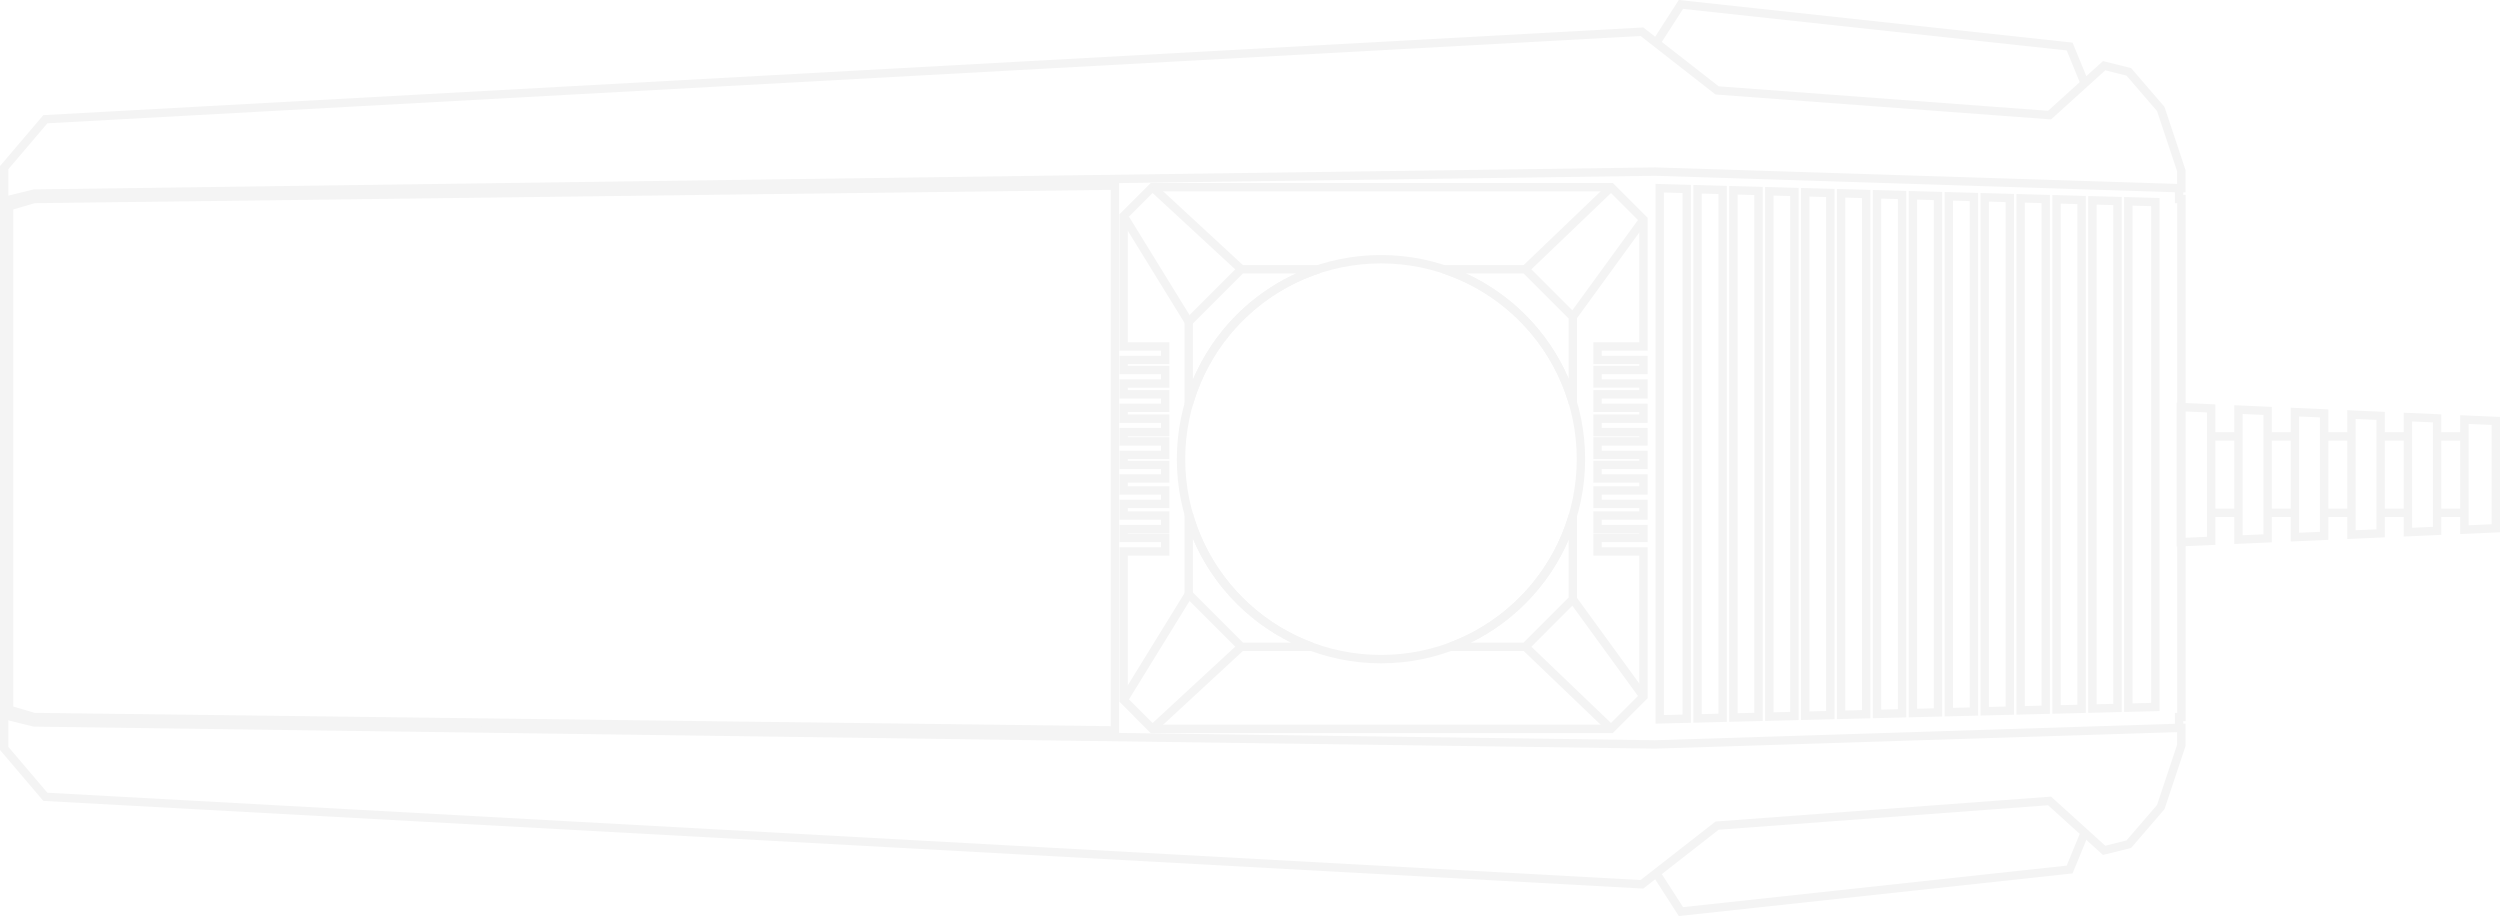
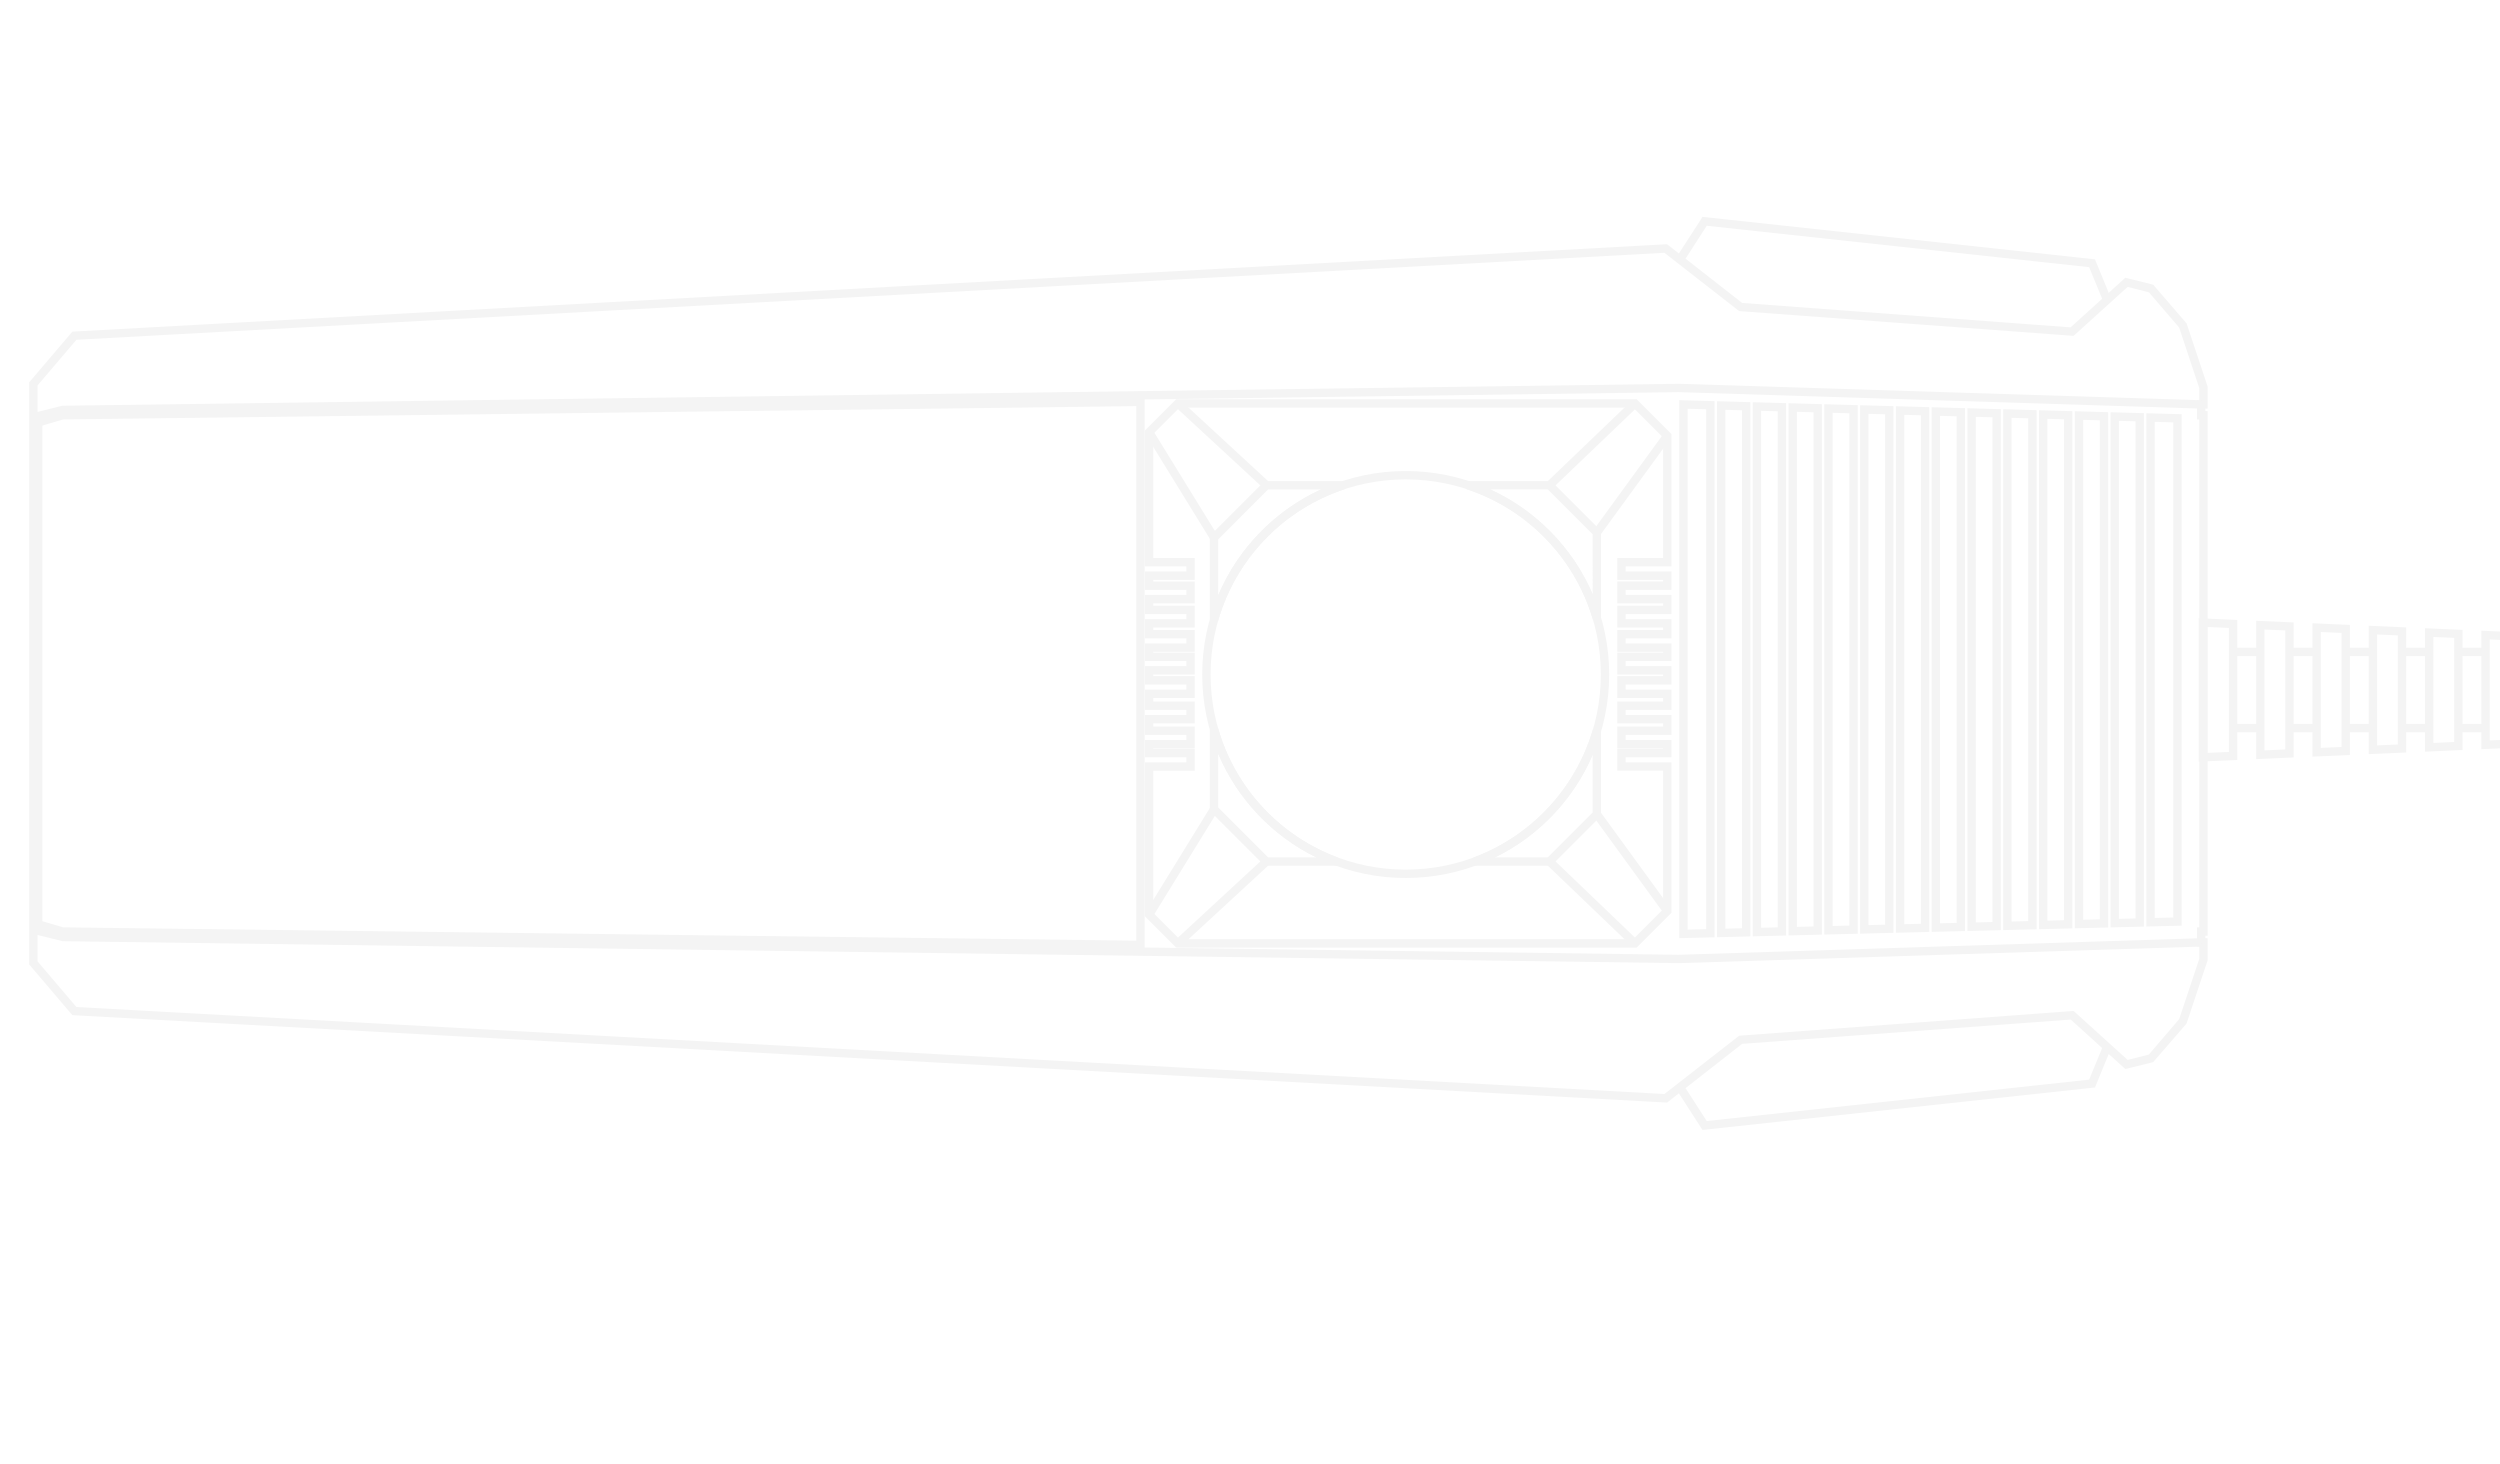
- <svg xmlns="http://www.w3.org/2000/svg" version="1.2" baseProfile="tiny" id="Layer_2" x="0px" y="0px" width="596.243px" height="218.473px" viewBox="0 0 596.243 218.473" xml:space="preserve">
-   <polygon fill="#F4F4F4" points="492.904,12.028 401.402,2.121 395.751,10.899 395.754,10.901 394.072,9.816 400.387,-0.002   494.301,10.166 498.12,19.462 496.266,20.222 492.904,12.028 " />
-   <path fill="#F4F4F4" d="M10.335,191.012L0,178.865v-49.956V89.566V39.605L10.335,27.46l381.58-20.913l17.98,14.039l78.567,5.837  l13.089-11.854l6.718,1.679l7.946,9.229l5.023,15.074v5.333h-0.537l-0.001,0.579h0.558v60.104v5.34v60.104h-0.557l-0.001,0.58h0.538  v5.333l-5.023,15.071l-7.946,9.229l-6.718,1.68l-13.089-11.854l-78.567,5.837l-17.978,14.037L10.335,191.012L10.335,191.012z   M11.302,29.409L2,40.34v49.226v39.343v49.222l9.302,10.933l379.973,20.822l17.866-13.951l80.028-5.944l12.933,11.714l5.064-1.267  l7.277-8.449l4.796-14.39v-3.01h-0.537v-4.576h0.554v-58.106v-5.34V48.459h-0.554v-4.576h0.537v-3.011l-4.796-14.388l-7.275-8.449  l-5.064-1.267l-12.937,11.714l-80.026-5.947L391.275,8.584L11.302,29.409L11.302,29.409z" />
-   <path fill="#F4F4F4" d="M394.071,208.656l1.683-1.084l5.65,8.777l91.501-9.904l3.363-8.194l1.851,0.758l-3.816,9.298l-93.914,10.166  L394.071,208.656L394.071,208.656z M394.07,208.654l0.001,0.002h-0.001V208.654L394.07,208.654z" />
-   <polygon fill="#F4F4F4" points="8.021,173.297 1.167,171.609 1.167,129.306 1.167,89.166 1.167,46.862 8.025,45.173 394.757,39.926   519.736,43.885 519.67,45.883 394.739,41.924 8.28,47.168 3.167,48.429 3.167,89.166 3.167,129.306 3.167,170.042 8.282,171.3   394.694,176.547 519.67,172.59 519.734,174.587 394.713,178.546 8.021,173.297 " />
-   <path fill="#F4F4F4" d="M7.966,172.009l-6.018-1.757l0.559-1.921l5.763,1.681l256.628,3.179v-37.901V83.182l-0.002-37.901  L8.267,48.46L2.508,50.14l-0.56-1.921l6.024-1.757l258.926-3.206v39.926v52.107v39.926L7.966,172.009L7.966,172.009z M1.948,170.252  L1.948,170.252v0.002V170.252L1.948,170.252z" />
-   <g>
-     <path fill="#F4F4F4" d="M274.445,174.835l-7.459-7.462v-32.574v-4.284h9.912v-1.221h-9.912v-4.12h9.912v-1.221h-9.912v-4.764h9.912   v-1.221h-9.912v-4.854h9.912v-1.221h-9.912V107.5h9.912v-1.225h-9.912v-4.209h9.912v-1.219h-9.912v-4.581h9.912v-1.221h-9.912   v-4.577h9.912v-1.223h-9.912v-4.394h9.912v-1.221h-9.912V51.097l7.459-7.459h110.2l8.32,8.318v31.674h-10.957v1.221h10.955v4.394   h-10.955v1.223h10.955v4.577h-10.955v1.221h10.955v4.581l-10.955-0.002v1.221h10.955v4.209h-10.955v1.225h10.955v4.394   l-10.955-0.002v1.223h10.955v4.854h-10.955v1.221h10.955v4.764h-10.955v1.221h10.955v4.12l-10.955-0.002v1.223h10.957v5.021v30.979   l-8.32,8.32H274.445L274.445,174.835z M268.986,134.799v31.745l6.287,6.288h108.545l7.146-7.147v-30.149v-3.02h-9.953v-0.999h0.998   h-0.998v0.999h-1v-5.223l10.953-0.002v-0.114H380.01v-5.224h10.955v-0.762H380.01v-5.224h10.955v-0.853H380.01v-5.224h10.955   v-0.391H380.01v-5.224h10.953v-0.21H380.01v-5.22h10.953v-0.58H380.01v-5.222h10.953v-0.578H380.01v-5.222h10.955v-0.393H380.01   V81.63h10.953V52.786l-7.146-7.147H275.273l-6.289,6.287V81.63h9.914v5.222h-9.914v0.393h9.914v5.222h-9.914v0.578h9.914v5.222   h-9.914v0.58h9.914v5.22h-9.914v0.21h9.914v5.224h-9.914v0.391h9.914v5.224h-9.914v0.853h9.914v5.224l-9.914-0.002v0.764h9.914   v5.224h-9.914v0.116h9.914v5.223h-9.914L268.986,134.799L268.986,134.799z" />
+ <svg xmlns="http://www.w3.org/2000/svg" version="1.2" baseProfile="tiny" id="Layer_3" x="0px" y="0px" width="598.189px" height="350.26px" viewBox="0 0 598.189 350.26" xml:space="preserve">
+   <path id="polyline3" fill="#F4F4F4" d="M407.349,51.894l-0.313,0.531l-6,9.281l1.688,1.094l5.656-8.781l91.5,9.906l3.375,8.188  l1.844-0.75l-3.594-8.75l-0.219-0.563l-0.594-0.063l-92.719-10.031L407.349,51.894z" />
+   <path id="polygon5" fill="#F4F4F4" d="M398.505,58.456L17.723,79.331l-0.406,0.031l-0.281,0.313L7.223,91.206l-0.25,0.281v0.375  v49.594V180.8v49.594v0.375l0.25,0.281l9.813,11.531l0.281,0.313l0.406,0.031L398.505,263.8l0.375,0.031l0.313-0.25l17.656-13.813  l78.625-5.813l12.656,11.469l0.406,0.375l0.5-0.125l5.906-1.469l0.313-0.094l0.188-0.25l7.625-8.813l0.125-0.156l0.063-0.188  l4.906-14.719l0.063-0.156v-0.188v-4.156v-1h-0.531v-0.594h0.531v-1V163.8v-5.344V99.362v-1h-0.531v-0.594h0.531v-1v-4.156v-0.156  l-0.063-0.156l-4.906-14.75l-0.063-0.188l-0.125-0.125l-7.625-8.844l-0.188-0.25l-0.313-0.094l-5.906-1.469l-0.5-0.125l-0.406,0.375  l-12.688,11.5l-78.594-5.844l-17.656-13.813l-0.313-0.219H398.505L398.505,58.456z M398.255,60.487l17.625,13.75l0.25,0.188  l0.281,0.031l79.313,5.875l0.406,0.031l0.344-0.281l12.625-11.438l5.094,1.313l7.219,8.406l4.813,14.469v2.938h-0.531v1v2.594v1  h0.531v58.094v5.344v58.094h-0.531v1v2.594v1h0.531v2.938l-4.813,14.438l-7.25,8.469l-5.063,1.281l-12.625-11.438l-0.344-0.281  l-0.406,0.031l-79.313,5.875l-0.281,0.031l-0.25,0.188l-17.625,13.75L18.286,240.956l-9.313-10.938V180.8v-39.344V92.237  L18.286,81.3L398.255,60.487z" />
+   <path id="polyline7" fill="#F4F4F4" d="M503.255,250.144l-3.375,8.188l-91.5,9.906l-5.656-8.781l-1.688,1.094l6,9.313l0.313,0.5  l0.625-0.063l92.719-10.031l0.594-0.063l0.219-0.563l3.594-8.75L503.255,250.144z" />
+   <path id="polyline9" fill="#F4F4F4" d="M401.692,91.831l-386.594,5.25h-0.094h-0.125l-5.969,1.5l-0.781,0.188v0.781v41.5v40.156  v41.5v0.813l0.781,0.188l5.969,1.469l0.125,0.031h0.094l386.594,5.25h0.031l125-3.969l-0.063-2l-124.938,3.969h-0.063l-386.438-5.25  l-5.094-1.281v-40.719V141.05v-40.719l5.094-1.25l386.438-5.25h0.063l124.938,3.938l0.063-2l-125-3.938H401.692L401.692,91.831z" />
+   <path id="polyline11" fill="#F4F4F4" d="M273.879,95.144l-1.031,0.031L15.067,98.362h-0.125l-0.125,0.031l-5.906,1.719l0.563,1.906  l5.625-1.656h0.063l256.719-3.188v37.906v52.094v37.906l-256.719-3.188h-0.063l-5.625-1.656l-0.563,1.906l5.906,1.719l0.125,0.031  h0.125l257.781,3.188l1.031,0.031v-1.031v-38.906v-52.094V96.175V95.144L273.879,95.144z" />
+   <g id="g13">
+     <path fill="#F4F4F4" d="M281.418,226.729l-7.46-7.463l0.002-32.573v-4.283l9.912-0.002v-1.219h-9.912v-4.119l9.912-0.002v-1.22   h-9.912v-4.763h9.91v-1.222h-9.91v-4.853h9.912v-1.224h-9.912v-4.393h9.912v-1.224h-9.912v-4.208l9.91-0.002v-1.219h-9.91v-4.579   h9.91v-1.222h-9.91v-4.578h9.91v-1.222h-9.91v-4.396h9.91v-1.222h-9.912v-32.532l7.46-7.458h110.2l8.32,8.316v31.674h-10.957v1.222   h10.955v4.396h-10.955v1.222h10.955v4.578h-10.955v1.222h10.955v4.579h-10.955v1.221h10.955v4.208h-10.955v1.224h10.955v4.393   h-10.955v1.224h10.955v4.853h-10.955v1.222h10.955v4.763l-10.955-0.002v1.224h10.955v4.119h-10.955v1.221h10.957v5.021v30.979   l-8.32,8.32H281.418L281.418,226.729z M275.959,186.692v31.745l6.287,6.289H390.79l7.146-7.148V187.43v-3.021h-10.955v-4.222   v-1.002h10.955v-0.116h-10.955v-5.223h10.957v-0.762h-10.957v-5.222h10.957v-0.853h-10.957v-5.224h10.957v-0.394h-10.957v-5.223   h10.955v-0.208h-10.955v-5.221h10.955v-0.579h-10.955v-5.222l10.955-0.002v-0.577h-10.955v-5.221l10.957-0.002v-0.394h-10.957   v-5.222h10.955v-28.844l-7.146-7.146H282.247l-6.289,6.287v29.704h9.912v5.222h-9.912v0.396h9.912v5.221h-9.912v0.579h9.912v5.222   h-9.912v0.579h9.912v5.221h-9.912v0.208h9.912v5.223h-9.912v0.394h9.912v5.224h-9.912v0.853h9.912v5.222h-9.912v0.762h9.912v5.223   h-9.912v0.116h9.912v5.224h-9.912L275.959,186.692L275.959,186.692z" />
  </g>
-   <g>
-     <path fill="#F4F4F4" d="M394.833,43.856l8.442,0.234v128.287l-7.419,0.186l-0.023-1l0.023,1l-1.023,0.023V43.856L394.833,43.856z    M396.833,170.537l4.442-0.109V46.036l-4.442-0.125V170.537L396.833,170.537z M403.855,44.109l7.981,0.222v127.833l-6.958,0.175   l-0.022-1l0.022,1l-1.023,0.025V44.109L403.855,44.109z M405.856,170.314l3.982-0.1V46.276l-3.982-0.112V170.314L405.856,170.314z    M412.415,44.349l7.985,0.222v127.38l-6.96,0.173l-0.023-0.998l0.023,0.998l-1.025,0.025V44.349L412.415,44.349z M414.416,170.1   l3.983-0.101V46.517l-3.983-0.112V170.1L414.416,170.1z M420.978,44.59l7.982,0.222v126.926l-6.957,0.174l-0.025-0.998l0.025,0.998   l-1.025,0.025V44.59L420.978,44.59z M422.978,169.887l3.982-0.101V46.758l-3.982-0.112V169.887L422.978,169.887z M429.54,44.829   l7.986,0.221v126.475l-6.961,0.173l-0.023-0.998l0.023,0.998l-1.025,0.025V44.829L429.54,44.829z M431.542,169.673l3.982-0.101   V46.996l-3.982-0.112V169.673L431.542,169.673z M438.102,45.069l7.983,0.222V171.31l-6.957,0.173l-0.025-0.998l0.025,0.998   l-1.026,0.025V45.069L438.102,45.069z M440.103,169.459l3.982-0.1V47.237l-3.982-0.11V169.459L440.103,169.459z M446.664,45.308   l7.983,0.224v125.565l-6.958,0.173l-0.025-0.998l0.025,0.998l-1.025,0.025V45.308L446.664,45.308z M448.665,169.245l3.983-0.099   V47.477l-3.983-0.112V169.245L448.665,169.245z M455.225,45.551l7.985,0.221v125.113l-6.96,0.171l-0.023-0.998l0.023,0.998   l-1.025,0.025V45.551L455.225,45.551z M457.227,169.032l3.982-0.099V47.718l-3.982-0.112V169.032L457.227,169.032z M463.786,45.789   l7.985,0.222v124.662l-6.959,0.173l-0.025-1l0.025,1l-1.026,0.023V45.789L463.786,45.789z M465.787,168.82l3.984-0.1V47.956   l-3.984-0.112V168.82L465.787,168.82z M472.349,46.03l7.985,0.221v124.207l-6.959,0.173l-0.025-0.998l0.025,0.998l-1.026,0.025   V46.03L472.349,46.03z M474.348,168.607l3.983-0.1V48.197l-3.983-0.112V168.607L474.348,168.607z M480.913,46.268l7.983,0.224   v123.753l-6.96,0.173l-0.023-1.001l0.023,1.001l-1.023,0.023V46.268L480.913,46.268z M482.912,168.393l3.985-0.101V48.435   l-3.985-0.109V168.393L482.912,168.393z M489.474,46.509l7.983,0.224v123.298l-6.958,0.173l-0.025-0.998l0.025,0.998l-1.025,0.025   V46.509L489.474,46.509z M491.474,168.18l3.982-0.102V48.677l-3.982-0.112V168.18L491.474,168.18z M498.036,46.749l7.982,0.222   v122.845l-6.959,0.175l-0.023-1l0.023,1l-1.023,0.023V46.749L498.036,46.749z M500.034,167.965l3.984-0.1V48.916l-3.984-0.112   V167.965L500.034,167.965z M506.596,48.017v-1.03l8.447,0.236v122.368l-8.447,0.209V48.017L506.596,48.017z M508.597,167.752   l4.444-0.11V49.169l-4.444-0.125V167.752L508.597,167.752z M507.569,49.015l0.028-0.998L507.569,49.015L507.569,49.015z" />
+   <g id="g17">
+     <path fill="#F4F4F4" d="M401.804,95.75l8.444,0.234v128.288l-7.418,0.184l-0.025-0.999l0.025,0.999l-1.026,0.023V95.75   L401.804,95.75z M403.806,222.431l4.44-0.109V97.929l-4.44-0.125V222.431L403.806,222.431z M410.827,96.003l7.982,0.222v127.833   l-6.956,0.174l-0.025-0.999l0.025,0.999l-1.026,0.025V96.003L410.827,96.003z M412.829,222.207l3.982-0.1V98.17l-3.982-0.112   V222.207L412.829,222.207z M419.388,96.242l7.985,0.222v127.38l-6.959,0.175l-0.025-0.998l0.025,0.998l-1.026,0.025V96.242   L419.388,96.242z M421.39,221.993l3.983-0.101V98.411l-3.983-0.112V221.993L421.39,221.993z M427.951,96.482l7.982,0.222V223.63   l-6.958,0.174l-0.023-0.999l0.023,0.999l-1.024,0.025V96.482L427.951,96.482z M429.951,221.78l3.982-0.099V98.651l-3.982-0.112   V221.78L429.951,221.78z M436.513,96.721l7.986,0.224v126.472l-6.961,0.176l-0.025-1.001l0.025,1.001l-1.025,0.025V96.721   L436.513,96.721z M438.514,221.566l3.983-0.101V98.89l-3.983-0.112V221.566L438.514,221.566z M445.075,96.962l7.984,0.224v126.018   l-6.958,0.173l-0.025-0.999l0.025,0.999l-1.026,0.023V96.962L445.075,96.962z M447.077,221.352l3.98-0.099V99.131l-3.98-0.112   V221.352L447.077,221.352z M453.637,97.203l7.984,0.222V222.99l-6.958,0.174l-0.025-0.999l0.025,0.999l-1.026,0.025V97.203   L453.637,97.203z M455.639,221.139l3.982-0.1V99.369l-3.982-0.112V221.139L455.639,221.139z M462.199,97.443l7.984,0.222v125.112   l-6.96,0.173l-0.023-0.999l0.023,0.999l-1.024,0.025V97.443L462.199,97.443z M464.199,220.927l3.985-0.101V99.61l-3.985-0.109   V220.927L464.199,220.927z M470.759,97.682l7.984,0.222v124.66l-6.959,0.174l-0.024-0.999l0.024,0.999l-1.025,0.025V97.682   L470.759,97.682z M472.761,220.714l3.982-0.099V99.849l-3.982-0.112V220.714L472.761,220.714z M479.323,97.921l7.984,0.224v124.206   l-6.96,0.173l-0.025-0.998l0.025,0.998l-1.024,0.025V97.921L479.323,97.921z M481.321,220.498l3.984-0.099v-120.31l-3.984-0.112   V220.498L481.321,220.498z M487.885,98.162l7.984,0.222v123.754l-6.96,0.173l-0.023-0.999l0.023,0.999l-1.024,0.023V98.162   L487.885,98.162z M489.885,220.285l3.984-0.099V100.33l-3.984-0.112V220.285L489.885,220.285z M496.447,98.402l7.982,0.222v123.3   l-6.958,0.174l-0.023-0.999l0.023,0.999l-1.024,0.025V98.402L496.447,98.402z M498.447,220.072l3.983-0.1V100.571l-3.983-0.112   V220.072L498.447,220.072z M505.009,98.641l7.982,0.222v122.847l-6.958,0.175l-0.025-0.999l0.025,0.999l-1.024,0.023V98.641   L505.009,98.641z M507.007,219.858l3.984-0.099V100.81l-3.984-0.112V219.858L507.007,219.858z M513.569,99.91v-1.029l8.447,0.234   v122.369l-8.447,0.21V99.91L513.569,99.91z M515.569,219.644l4.445-0.107V101.063l-4.443-0.125L515.569,219.644L515.569,219.644z    M514.543,100.909l0.027-0.999L514.543,100.909L514.543,100.909z" />
  </g>
-   <polygon fill="#F4F4F4" points="363.1,63.492 383.54,43.915 384.925,45.362 364.484,64.939 363.1,63.492 " />
-   <polygon fill="#F4F4F4" points="274.181,45.373 275.539,43.905 296.712,63.481 295.356,64.949 274.181,45.373 " />
-   <polygon fill="#F4F4F4" points="274.18,173.1 295.355,153.522 296.713,154.989 275.539,174.569 274.18,173.1 " />
-   <polygon fill="#F4F4F4" points="363.1,154.977 364.484,153.532 384.925,173.112 383.54,174.556 363.1,154.977 " />
-   <polygon fill="#F4F4F4" points="374.307,74.953 391.156,51.782 392.774,52.959 375.925,76.13 374.307,74.953 " />
-   <polygon fill="#F4F4F4" points="267.133,52.035 268.836,50.987 284.366,76.214 282.663,77.26 267.133,52.035 " />
-   <polygon fill="#F4F4F4" points="267.134,166.435 282.663,141.21 284.364,142.258 268.836,167.484 267.134,166.435 " />
-   <polygon fill="#F4F4F4" points="374.307,143.52 375.925,142.342 392.774,165.513 391.156,166.69 374.307,143.52 " />
-   <path fill="#F4F4F4" d="M280.671,109.512c0.002-26.891,21.799-48.689,48.689-48.689l0,0v1v1c-12.896,0-24.562,5.223-33.013,13.674  l0,0c-8.451,8.453-13.676,20.117-13.676,33.014l0,0c0,12.896,5.225,24.562,13.676,33.013l0,0  c8.451,8.452,20.117,13.676,33.013,13.676l0,0c12.896,0,24.562-5.224,33.014-13.676l0,0c8.451-8.451,13.676-20.117,13.676-33.013  l0,0c0-12.897-5.225-24.562-13.676-33.014l0,0c-8.452-8.451-20.117-13.674-33.014-13.674l0,0v-1v-1  c26.891,0,48.688,21.798,48.69,48.689l0,0c-0.002,26.889-21.8,48.688-48.69,48.689l0,0  C302.47,158.199,280.673,136.401,280.671,109.512L280.671,109.512z" />
-   <g>
-     <path fill="#F4F4F4" d="M345.89,155.256l-0.347-1.938c13.756-5.083,24.456-16.471,28.613-30.647l0,0l1.961,0.282v20.393   l-11.91,11.911H345.89L345.89,155.256z M350.759,153.254l12.618-0.001l10.738-10.738v-13.828   C369.518,139.406,361.191,148.14,350.759,153.254L350.759,153.254z M295.619,155.256l-13.106-13.11v-19.519l1.963-0.274   c4.088,14.324,14.843,25.843,28.7,30.965l0,0l-0.347,1.938H295.619L295.619,155.256z M284.514,141.318l11.935,11.938h11.513   c-10.503-5.15-18.873-13.971-23.448-24.792l0,0V141.318L284.514,141.318z M282.552,122.903l0.961-0.275L282.552,122.903   L282.552,122.903z M282.513,96.396v-19.66v-0.413l13.106-13.108h18.825l0.312,1.951c-14.614,4.809-26.037,16.642-30.279,31.504l0,0   L282.513,96.396L282.513,96.396z M284.514,90.564c4.747-11.225,13.579-20.293,24.638-25.348l0,0h-12.705l-11.933,11.936V90.564   L284.514,90.564z M343.966,65.166l0.313-1.951h19.513v1l-0.708,0.708l0.708-0.708v-1h0.413l11.91,11.908v20.949l-1.959,0.28   C369.844,81.64,358.475,69.94,343.966,65.166L343.966,65.166z M374.117,90.342l-0.001-14.386l-10.738-10.74h-13.807   C360.557,70.236,369.346,79.219,374.117,90.342L374.117,90.342z" />
+   <path id="line21" fill="#F4F4F4" d="M390.505,95.8l-20.438,19.594l1.406,1.438l20.438-19.563L390.505,95.8z" />
+   <path id="line23" fill="#F4F4F4" d="M282.504,95.8l-1.344,1.469l21.157,19.563l1.375-1.469L282.504,95.8z" />
+   <path id="line25" fill="#F4F4F4" d="M302.317,205.425l-21.157,19.563l1.344,1.469l21.188-19.563L302.317,205.425z" />
+   <path id="line27" fill="#F4F4F4" d="M371.474,205.425l-1.406,1.438l20.438,19.594l1.406-1.438L371.474,205.425z" />
+   <path id="line29" fill="#F4F4F4" d="M398.13,103.675l-16.844,23.156l1.625,1.188l16.844-23.156L398.13,103.675z" />
+   <path id="line31" fill="#F4F4F4" d="M275.817,102.894l-1.719,1.031l15.531,25.219l1.719-1.031L275.817,102.894z" />
+   <path id="line33" fill="#F4F4F4" d="M289.629,193.112l-15.531,25.219l1.719,1.031l15.531-25.219L289.629,193.112z" />
+   <path id="line35" fill="#F4F4F4" d="M382.911,194.237l-1.625,1.188l16.844,23.156l1.625-1.188L382.911,194.237z" />
+   <path id="circle37" fill="#F4F4F4" d="M336.349,112.706c-26.879,0-48.688,21.809-48.688,48.688  c0,26.878,21.809,48.688,48.688,48.688c26.877,0,48.688-21.81,48.688-48.688C385.036,134.515,363.226,112.706,336.349,112.706z   M336.349,114.706c25.797,0,46.688,20.89,46.688,46.688c0,25.797-20.891,46.688-46.688,46.688  c-25.798,0-46.688-20.891-46.688-46.688C289.661,135.596,310.551,114.706,336.349,114.706z" />
+   <g id="g39">
+     <path fill="#F4F4F4" d="M352.864,207.148l-0.347-1.938c13.755-5.082,24.455-16.47,28.612-30.646l0,0l1.961,0.283v20.393   l-11.911,11.909H352.864L352.864,207.148z M357.732,205.147l12.619-0.002l10.737-10.737v-13.829   C376.492,191.3,368.165,200.034,357.732,205.147L357.732,205.147z M302.589,207.148l-13.103-13.109v-19.519l1.962-0.274   c4.09,14.324,14.843,25.842,28.701,30.963l0,0l-0.348,1.938H302.589L302.589,207.148z M291.488,193.212l11.934,11.937h11.514   c-10.504-5.149-18.873-13.971-23.449-24.794l0,0L291.488,193.212L291.488,193.212z M289.526,174.795l0.961-0.274L289.526,174.795   L289.526,174.795z M289.486,148.29v-19.658v-0.415l13.104-13.107h18.825l0.313,1.95c-14.615,4.81-26.038,16.642-30.281,31.504l0,0   L289.486,148.29L289.486,148.29z M291.486,142.458c4.747-11.226,13.578-20.294,24.639-25.348l0,0H303.42l-11.934,11.936V142.458   L291.486,142.458z M350.938,117.06l0.313-1.95h19.515v0.999l-0.708,0.708l0.708-0.708v-0.999h0.413l11.909,11.909v20.948   l-1.959,0.28C376.816,133.533,365.448,121.833,350.938,117.06L350.938,117.06z M381.09,142.236l-0.001-14.387l-10.737-10.74   h-13.809C367.529,122.129,376.32,131.114,381.09,142.236L381.09,142.236z" />
  </g>
-   <path fill="#F4F4F4" d="M520.12,122.31" />
-   <polygon fill="#F4F4F4" points="527.403,123.309 527.403,121.31 533.915,121.31 533.915,123.309 527.403,123.309 " />
-   <polygon fill="#F4F4F4" points="540.868,123.309 540.868,121.309 547.382,121.309 547.382,123.309 540.868,123.309 " />
-   <polygon fill="#F4F4F4" points="554.332,123.308 554.332,121.31 560.859,121.31 560.859,123.308 554.332,123.308 " />
-   <polygon fill="#F4F4F4" points="567.84,123.309 567.84,121.31 574.379,121.31 574.379,123.309 567.84,123.309 " />
-   <polygon fill="#F4F4F4" points="581.283,123.31 581.283,121.309 587.821,121.309 587.821,123.31 581.283,123.31 " />
-   <polygon fill="#F4F4F4" points="581.434,105.082 581.434,103.082 587.817,103.082 587.817,105.082 581.434,105.082 " />
-   <polygon fill="#F4F4F4" points="567.928,105.081 567.928,103.081 574.438,103.081 574.438,105.081 567.928,105.081 " />
-   <polygon fill="#F4F4F4" points="554.367,105.083 554.367,103.082 560.965,103.082 560.965,105.083 554.367,105.083 " />
-   <polygon fill="#F4F4F4" points="540.897,105.082 540.897,103.082 547.461,103.082 547.461,105.082 540.897,105.082 " />
-   <polygon fill="#F4F4F4" points="527.453,105.083 527.453,103.082 533.928,103.082 533.928,105.083 527.453,105.083 " />
-   <path fill="#F4F4F4" d="M520.12,104.082" />
-   <g>
-     <path fill="#F4F4F4" d="M519.119,96.039l9.241,0.405v33.498l-8.197,0.361l-0.044-0.997l0.044,0.997l-1.044,0.047V96.039   L519.119,96.039z M521.12,128.259l5.239-0.231V98.36l-5.239-0.23V128.259L521.12,128.259z M532.868,96.644l8.964,0.396v32.304   l-7.92,0.352l-0.045-0.997l0.045,0.997l-1.044,0.047V96.644L532.868,96.644z M534.867,127.654l4.964-0.22v-28.48l-4.964-0.22   V127.654L534.867,127.654z M546.337,97.239l8.968,0.396v31.117l-7.924,0.352l-0.042-0.999l0.042,0.999l-1.044,0.045V97.239   L546.337,97.239z M548.336,127.057l4.966-0.218V99.548l-4.966-0.219V127.057L548.336,127.057z M559.809,97.833l8.968,0.396v29.928   l-7.921,0.352l-0.045-0.999l0.045,0.999l-1.047,0.047V97.833L559.809,97.833z M561.81,126.465l4.967-0.221v-26.102l-4.967-0.217   V126.465L561.81,126.465z M573.282,98.427l8.965,0.396v28.74l-7.921,0.352l-0.045-1l0.045,1l-1.044,0.045V98.427L573.282,98.427z    M575.282,125.872l4.965-0.222v-24.914l-4.965-0.219V125.872L575.282,125.872z M586.753,100.068v-1.046l9.489,0.417v27.508   l-9.489,0.42V100.068L586.753,100.068z M588.753,125.276l5.486-0.241v-23.679l-5.486-0.242V125.276L588.753,125.276z    M587.709,101.068l0.045-1L587.709,101.068L587.709,101.068z" />
+   <path fill="#F4F4F4" d="M527.093,174.203" />
+   <path id="line45" fill="#F4F4F4" d="M534.38,173.206v2h6.5v-2H534.38z" />
+   <path id="line47" fill="#F4F4F4" d="M547.849,173.206v2h6.5v-2H547.849z" />
+   <path id="line49" fill="#F4F4F4" d="M561.317,173.206v2h6.5v-2H561.317z" />
+   <path id="line51" fill="#F4F4F4" d="M574.817,173.206v2h6.531v-2H574.817z" />
+   <path id="line53" fill="#F4F4F4" d="M588.255,173.206v2h6.531v-2H588.255z" />
+   <path id="line55" fill="#F4F4F4" d="M588.411,154.987v2h6.375v-2H588.411z" />
+   <path id="line57" fill="#F4F4F4" d="M574.911,154.987v2h6.5v-2H574.911z" />
+   <path id="line59" fill="#F4F4F4" d="M561.349,154.987v2h6.594v-2H561.349z" />
+   <path id="line61" fill="#F4F4F4" d="M547.88,154.987v2h6.563v-2H547.88z" />
+   <path id="line63" fill="#F4F4F4" d="M534.442,154.987v2h6.469v-2H534.442z" />
+   <path fill="#F4F4F4" d="M527.093,155.976" />
+   <g id="g67">
+     <path fill="#F4F4F4" d="M526.091,147.933l9.241,0.405v33.498l-8.196,0.362l-0.043-1l0.043,1l-1.045,0.045V147.933L526.091,147.933z    M528.093,180.152l5.239-0.231v-29.668l-5.239-0.23V180.152L528.093,180.152z M539.841,148.539l8.964,0.396v32.303l-7.921,0.352   l-0.043-0.997l0.043,0.997l-1.043,0.047V148.539L539.841,148.539z M541.839,179.546l4.966-0.22v-28.479l-4.966-0.22V179.546   L541.839,179.546z M553.312,149.131l8.966,0.396v31.118l-7.923,0.352l-0.043-0.999l0.043,0.999l-1.043,0.045V149.131   L553.312,149.131z M555.31,178.951l4.968-0.22v-27.289l-4.968-0.22V178.951L555.31,178.951z M566.782,149.728l8.968,0.395v29.93   l-7.923,0.35l-0.043-0.997l0.043,0.997l-1.045,0.047V149.728L566.782,149.728z M568.784,178.356l4.966-0.218v-26.102l-4.966-0.22   V178.356L568.784,178.356z M580.253,150.321l8.968,0.396v28.739l-7.923,0.352l-0.043-0.998l0.043,0.998l-1.045,0.047V150.321   L580.253,150.321z M582.255,177.764l4.966-0.22V152.63l-4.966-0.22V177.764L582.255,177.764z M593.727,151.96v-1.045l9.489,0.418   v27.508l-9.489,0.418V151.96L593.727,151.96z M595.726,177.168l5.488-0.24v-23.68l-5.488-0.242V177.168L595.726,177.168z    M594.682,152.96l0.045-1L594.682,152.96L594.682,152.96z" />
  </g>
</svg>
